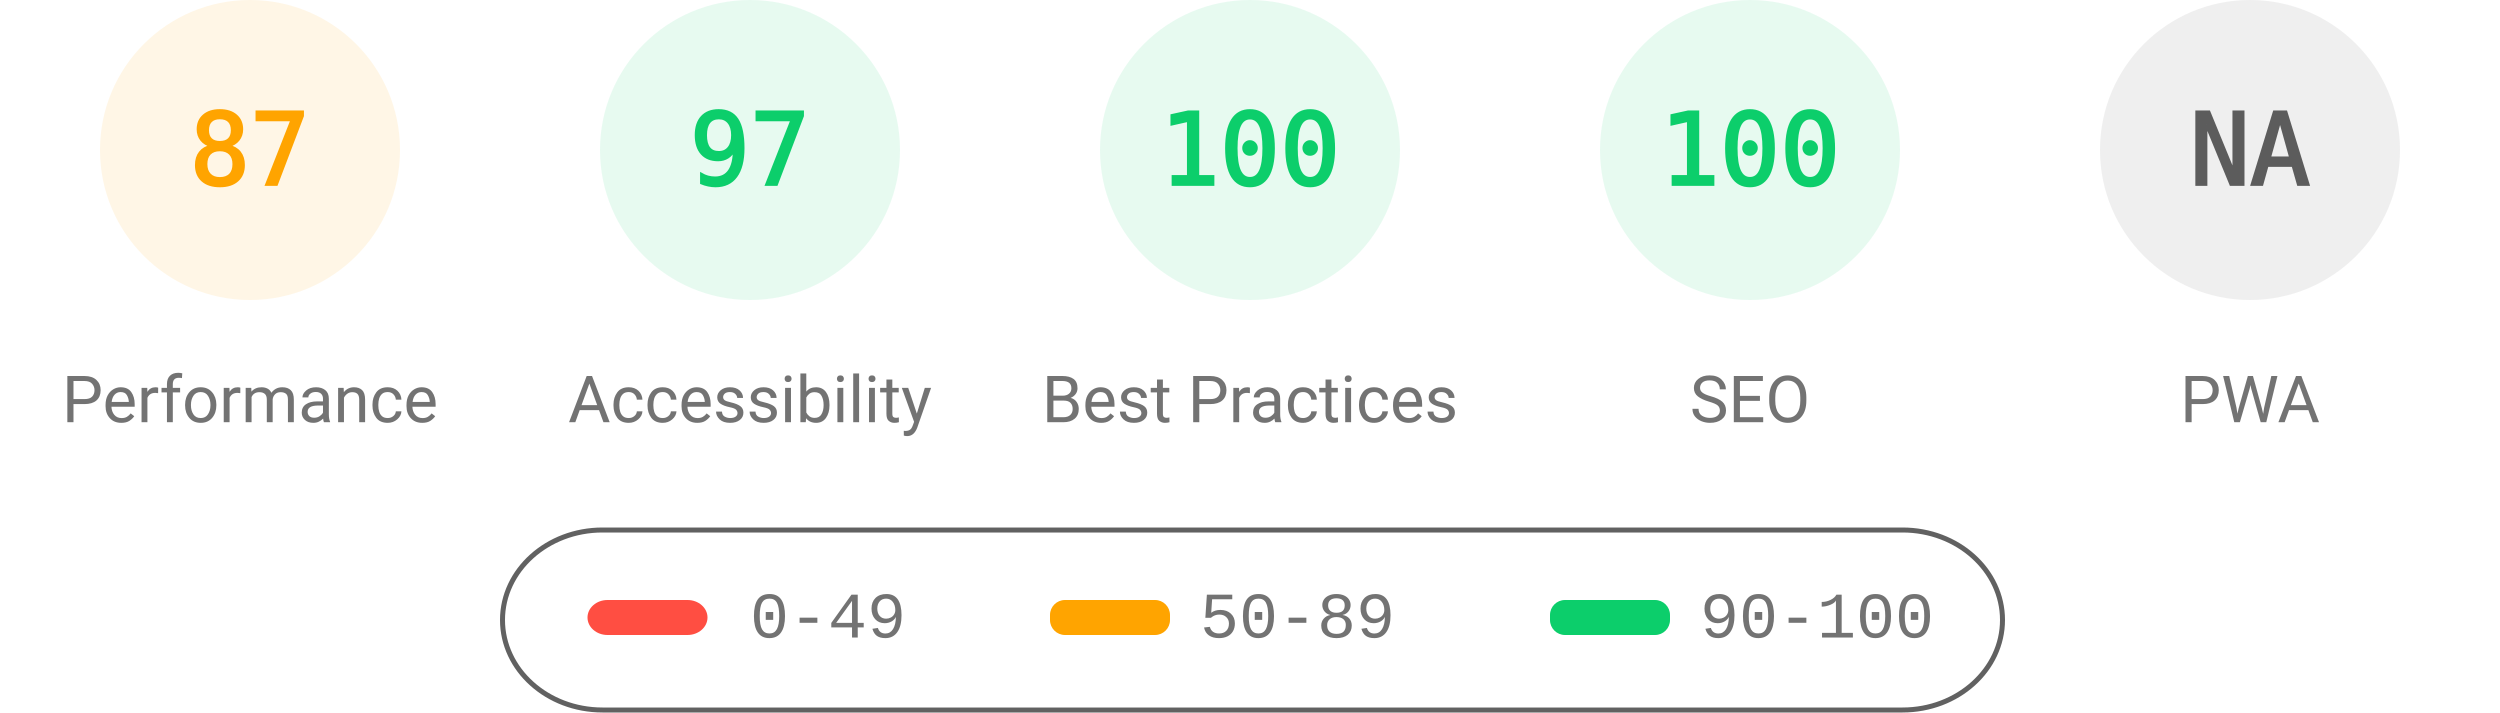
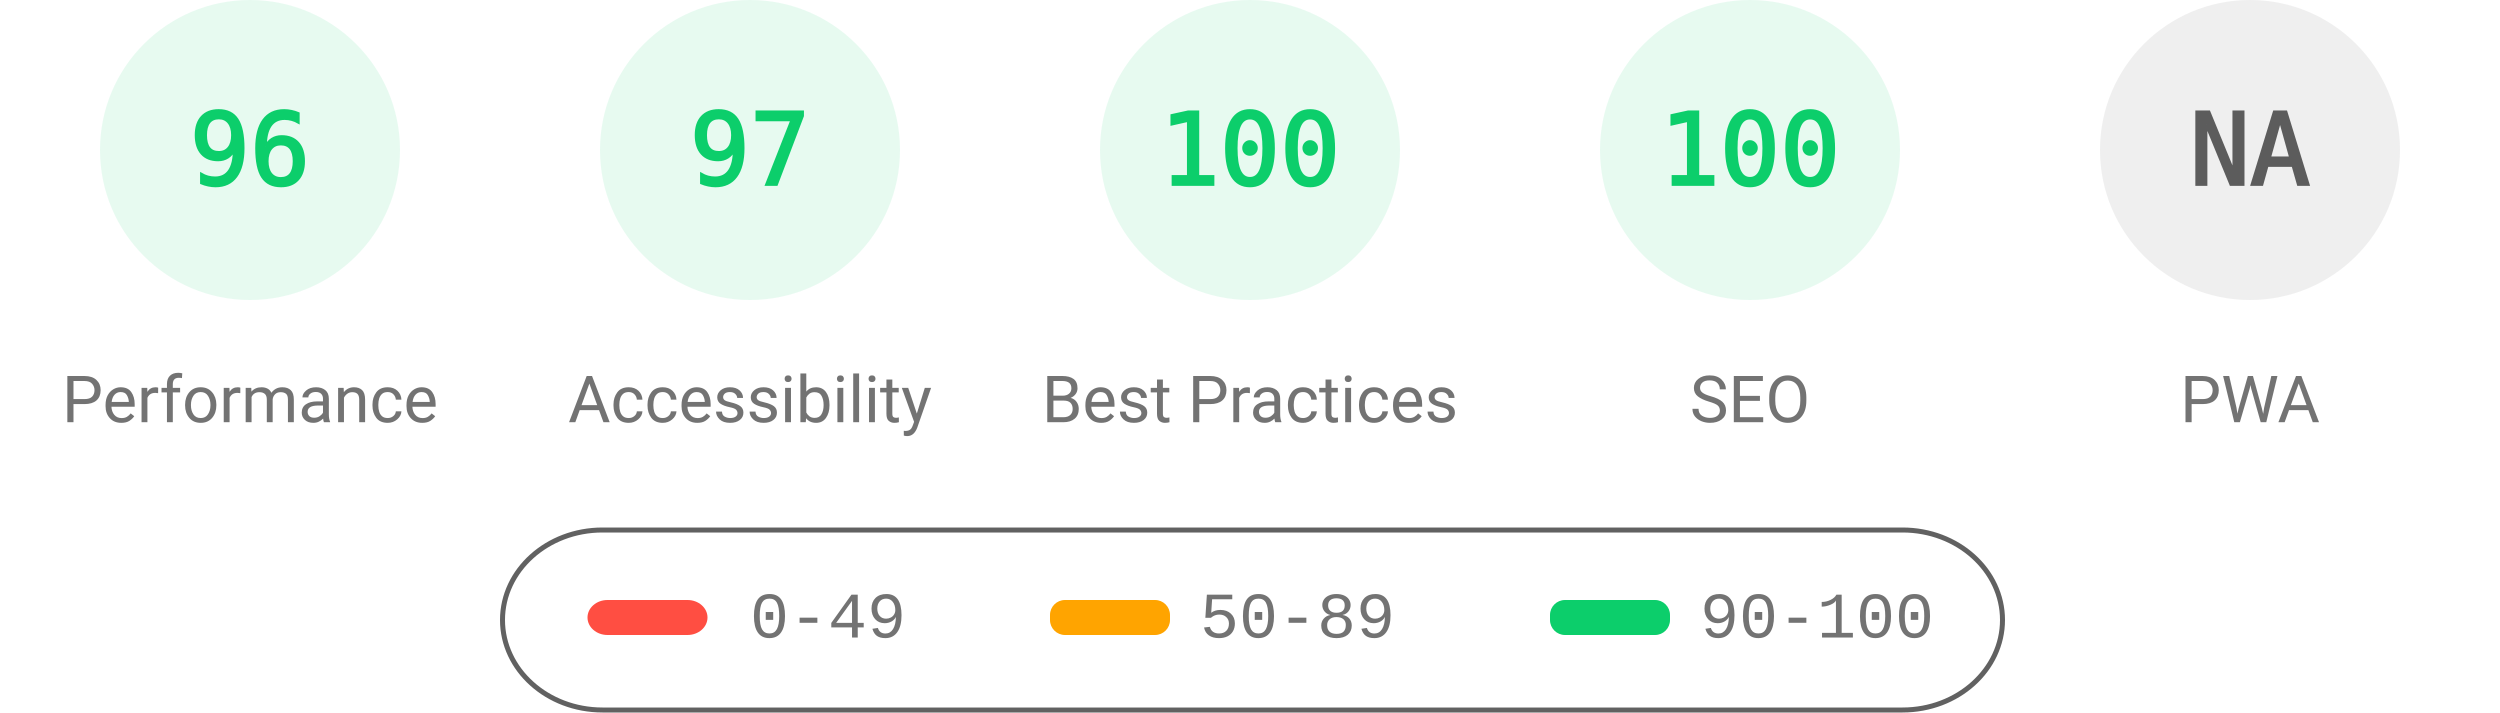
<svg xmlns="http://www.w3.org/2000/svg" fill="none" width="1000" height="285">
  <style>.gauge-base{opacity:.1}.gauge-arc{fill:none;animation-delay:250ms;stroke-linecap:round;transform:rotate(-90deg);transform-origin:100px 60px;animation:load-gauge 1s ease forwards}.guage-text{font-size:40px;font-family:monospace;text-align:center}.guage-red{color:#ff4e42;fill:#ff4e42;stroke:#ff4e42}.guage-orange{color:#ffa400;fill:#ffa400;stroke:#ffa400}.guage-green{color:#0cce6b;fill:#0cce6b;stroke:#0cce6b}.guage-undefined{color:#5c5c5c;fill:#5c5c5c;stroke:#5c5c5c}.guage-title{color:#737373;fill:#737373;stroke:none;font-size:26px;line-height:26px;font-family:Roboto,Halvetica,Arial,sans-serif}@keyframes load-gauge{from{stroke-dasharray:0 352.858}}</style>
-   <svg class="guage-div guage-perf guage-orange" viewBox="0 0 200 200" width="200" height="200">
+   <svg class="guage-div guage-perf guage-green" viewBox="0 0 200 200" width="200" height="200">
    <circle class="gauge-base" r="56" cx="100" cy="60" stroke-width="8" />
-     <circle class="gauge-arc guage-arc-1" r="56" cx="100" cy="60" stroke-width="8" style="stroke-dasharray:306.116,351.858" />
-     <text class="guage-text" x="100" y="60" alignment-baseline="central" dominant-baseline="central" text-anchor="middle">87</text>
+     <circle class="gauge-arc guage-arc-1" r="56" cx="100" cy="60" stroke-width="8" style="stroke-dasharray:337.784,351.858" />
+     <text class="guage-text" x="100" y="60" alignment-baseline="central" dominant-baseline="central" text-anchor="middle">96</text>
    <text class="guage-title" x="100" y="160" alignment-baseline="central" dominant-baseline="central" text-anchor="middle">Performance</text>
  </svg>
  <svg class="guage-div guage-acc guage-green" viewBox="0 0 200 200" width="200" height="200" x="200">
    <circle class="gauge-base" r="56" cx="100" cy="60" stroke-width="8" />
    <circle class="gauge-arc guage-arc-2" r="56" cx="100" cy="60" stroke-width="8" style="stroke-dasharray:341.302,351.858" />
    <text class="guage-text" x="100" y="60" alignment-baseline="central" dominant-baseline="central" text-anchor="middle">97</text>
    <text class="guage-title" x="100" y="160" alignment-baseline="central" dominant-baseline="central" text-anchor="middle">Accessibility</text>
  </svg>
  <svg class="guage-div guage-best guage-green" viewBox="0 0 200 200" width="200" height="200" x="400">
    <circle class="gauge-base" r="56" cx="100" cy="60" stroke-width="8" />
    <circle class="gauge-arc guage-arc-3" r="56" cx="100" cy="60" stroke-width="8" style="stroke-dasharray:351.858,351.858" />
    <text class="guage-text" x="100" y="60" alignment-baseline="central" dominant-baseline="central" text-anchor="middle">100</text>
    <text class="guage-title" x="100" y="160" alignment-baseline="central" dominant-baseline="central" text-anchor="middle">Best Practices</text>
  </svg>
  <svg class="guage-div guage-seo guage-green" viewBox="0 0 200 200" width="200" height="200" x="600">
    <circle class="gauge-base" r="56" cx="100" cy="60" stroke-width="8" />
    <circle class="gauge-arc guage-arc-4" r="56" cx="100" cy="60" stroke-width="8" style="stroke-dasharray:351.858,351.858" />
    <text class="guage-text" x="100" y="60" alignment-baseline="central" dominant-baseline="central" text-anchor="middle">100</text>
    <text class="guage-title" x="100" y="160" alignment-baseline="central" dominant-baseline="central" text-anchor="middle">SEO</text>
  </svg>
  <svg class="guage-div guage-pwa guage-undefined" viewBox="0 0 200 200" width="200" height="200" x="800">
    <circle class="gauge-base" r="56" cx="100" cy="60" stroke-width="8" />
    <circle class="gauge-arc guage-arc-4" r="56" cx="100" cy="60" stroke-width="8" style="stroke-dasharray:351.858,351.858" />
    <text class="guage-text" x="100" y="60" alignment-baseline="central" dominant-baseline="central" text-anchor="middle">NA</text>
    <text class="guage-title" x="100" y="160" alignment-baseline="central" dominant-baseline="central" text-anchor="middle">PWA</text>
  </svg>
  <svg width="604" height="76" x="200" y="210">
    <path fill="none" id="canvas_background" d="M-1-1h604v80H-1z" />
    <rect fill-opacity="0" stroke="#616161" stroke-width="2" rx="40" id="svg_2" height="72" width="600" y="2" x="1" fill="#000" />
    <rect stroke="#000" rx="8" id="svg_3" height="14" width="48" y="30" x="35" stroke-opacity="null" stroke-width="0" fill="#ff4e42" />
    <rect stroke="#000" rx="6" id="svg_4" height="14" width="48" y="30" x="220" stroke-opacity="null" stroke-width="0" fill="#ffa400" />
    <rect stroke="#000" rx="6" id="svg_5" height="14" width="48" y="30" x="420" stroke-opacity="null" stroke-width="0" fill="#0cce6b" />
    <text xml:space="preserve" text-anchor="start" font-family="'Courier New', Courier, monospace" font-size="26" id="svg_6" y="45" x="100" stroke-opacity="null" stroke-width="0" stroke="#000" fill="#737373">0-49</text>
    <text xml:space="preserve" text-anchor="start" font-family="'Courier New', Courier, monospace" font-size="26" id="svg_7" y="45" x="280" stroke-opacity="null" stroke-width="0" stroke="#000" fill="#737373">50-89</text>
    <text xml:space="preserve" text-anchor="start" font-family="'Courier New', Courier, monospace" font-size="26" id="svg_8" y="45" x="480" stroke-opacity="null" stroke-width="0" stroke="#000" fill="#737373">90-100</text>
  </svg>
</svg>
